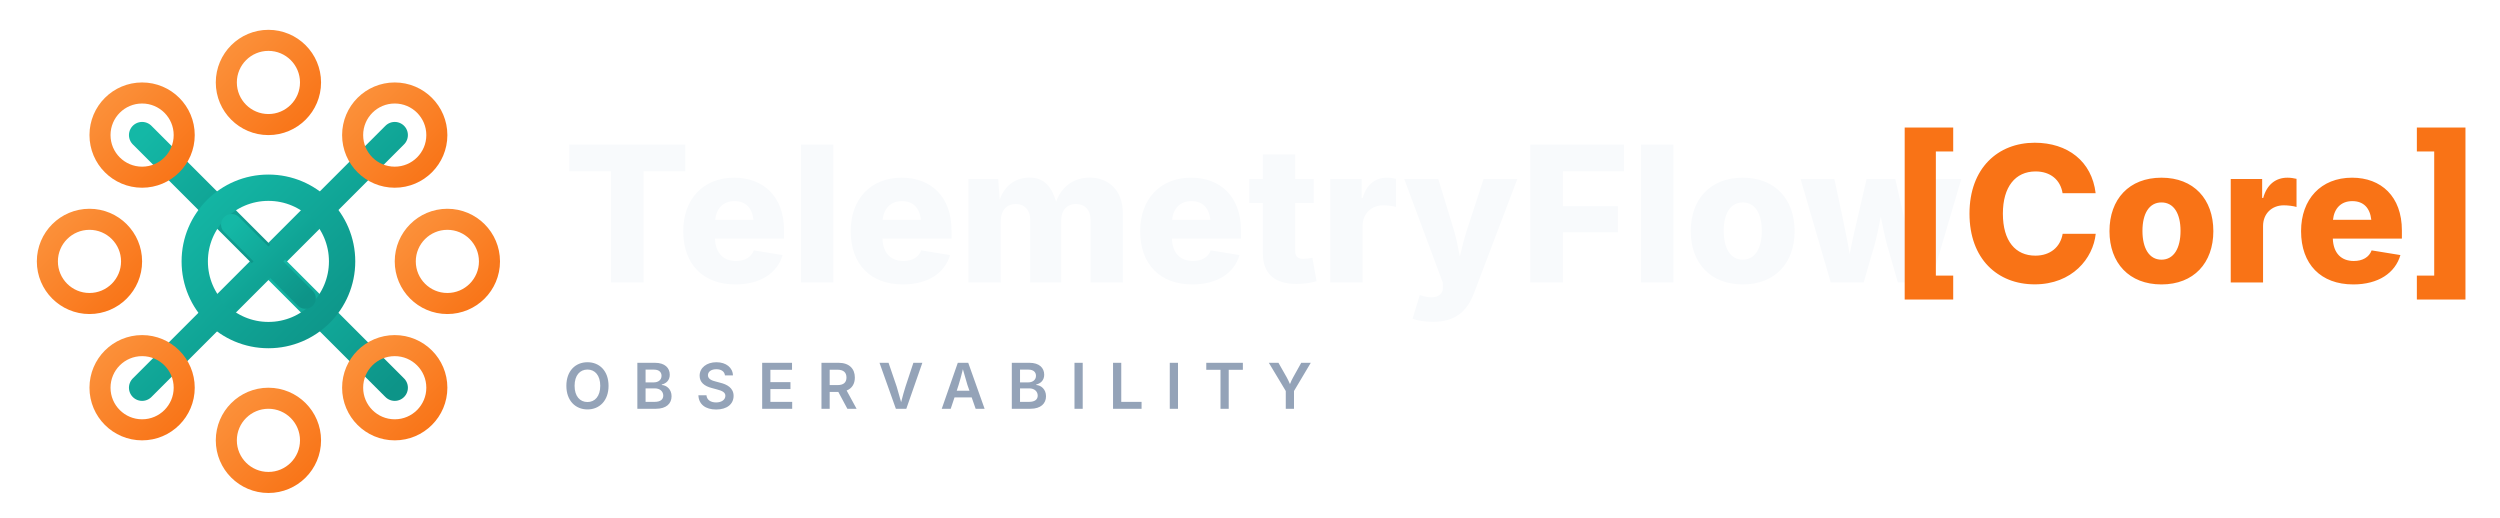
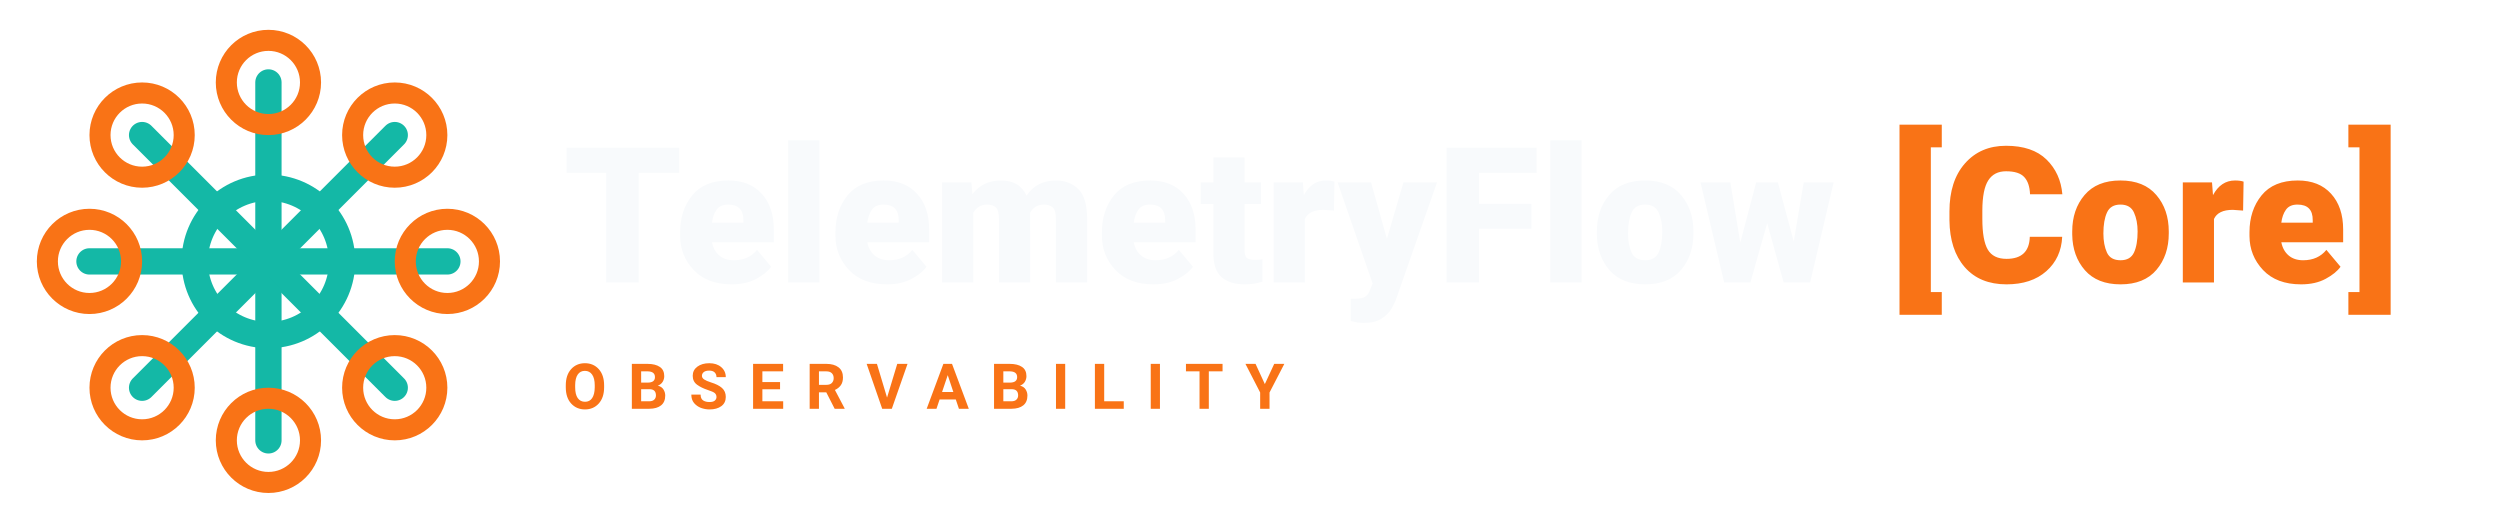
- <svg xmlns="http://www.w3.org/2000/svg" width="1425" height="295" viewBox="0 0 475 97">
-   <defs>
-     <linearGradient id="teal" x1="0%" y1="0%" x2="100%" y2="100%">
-       <stop offset="0%" stop-color="#14b8a6" />
-       <stop offset="100%" stop-color="#0d9488" />
-     </linearGradient>
-     <linearGradient id="coral" x1="0%" y1="0%" x2="100%" y2="100%">
-       <stop offset="0%" stop-color="#fb923c" />
-       <stop offset="100%" stop-color="#f97316" />
-     </linearGradient>
-   </defs>
+ <svg xmlns="http://www.w3.org/2000/svg" viewBox="0 0 475 97" width="1425" height="295">
  <g transform="translate(7,5)">
-     <line x1="44" y1="44" x2="44" y2="10" stroke="url(#teal)" stroke-width="5" stroke-linecap="round" />
-     <line x1="44" y1="44" x2="68" y2="20" stroke="url(#teal)" stroke-width="5" stroke-linecap="round" />
-     <line x1="44" y1="44" x2="78" y2="44" stroke="url(#teal)" stroke-width="5" stroke-linecap="round" />
-     <line x1="44" y1="44" x2="68" y2="68" stroke="url(#teal)" stroke-width="5" stroke-linecap="round" />
-     <line x1="44" y1="44" x2="44" y2="78" stroke="url(#teal)" stroke-width="5" stroke-linecap="round" />
-     <line x1="44" y1="44" x2="20" y2="68" stroke="url(#teal)" stroke-width="5" stroke-linecap="round" />
-     <line x1="44" y1="44" x2="10" y2="44" stroke="url(#teal)" stroke-width="5" stroke-linecap="round" />
-     <line x1="44" y1="44" x2="20" y2="20" stroke="url(#teal)" stroke-width="5" stroke-linecap="round" />
-     <circle cx="44" cy="10" r="8" fill="none" stroke="url(#coral)" stroke-width="4" />
-     <circle cx="68" cy="20" r="8" fill="none" stroke="url(#coral)" stroke-width="4" />
-     <circle cx="78" cy="44" r="8" fill="none" stroke="url(#coral)" stroke-width="4" />
-     <circle cx="68" cy="68" r="8" fill="none" stroke="url(#coral)" stroke-width="4" />
-     <circle cx="44" cy="78" r="8" fill="none" stroke="url(#coral)" stroke-width="4" />
-     <circle cx="20" cy="68" r="8" fill="none" stroke="url(#coral)" stroke-width="4" />
-     <circle cx="10" cy="44" r="8" fill="none" stroke="url(#coral)" stroke-width="4" />
-     <circle cx="20" cy="20" r="8" fill="none" stroke="url(#coral)" stroke-width="4" />
-     <circle cx="44" cy="44" r="14" fill="none" stroke="url(#teal)" stroke-width="5" />
-     <line x1="37" y1="37" x2="51" y2="51" stroke="url(#teal)" stroke-width="4" stroke-linecap="round" />
-     <line x1="51" y1="37" x2="37" y2="51" stroke="url(#teal)" stroke-width="4" stroke-linecap="round" />
-     <text x="100" y="48" font-family="system-ui, -apple-system, BlinkMacSystemFont, 'Segoe UI', sans-serif" font-size="36" font-weight="800" fill="#f8fafc">TelemetryFlow</text>
-     <text x="352" y="48" font-family="system-ui, -apple-system, BlinkMacSystemFont, 'Segoe UI', sans-serif" font-size="36" font-weight="800" fill="#f97316">[Core]</text>
-     <text x="100" y="72" font-family="system-ui, -apple-system, BlinkMacSystemFont, 'Segoe UI', sans-serif" font-size="12" font-weight="600" fill="#94a3b8" letter-spacing="4">OBSERVABILITY</text>
+     <g id="icon">
+       <g stroke="#14b8a6" stroke-width="5" stroke-linecap="round">
+         <line x1="44" y1="44" x2="44" y2="10" />
+         <line x1="44" y1="44" x2="68" y2="20" />
+         <line x1="44" y1="44" x2="78" y2="44" />
+         <line x1="44" y1="44" x2="68" y2="68" />
+         <line x1="44" y1="44" x2="44" y2="78" />
+         <line x1="44" y1="44" x2="20" y2="68" />
+         <line x1="44" y1="44" x2="10" y2="44" />
+         <line x1="44" y1="44" x2="20" y2="20" />
+       </g>
+       <g fill="none" stroke="#f97316" stroke-width="4">
+         <circle cx="44" cy="10" r="8" />
+         <circle cx="68" cy="20" r="8" />
+         <circle cx="78" cy="44" r="8" />
+         <circle cx="68" cy="68" r="8" />
+         <circle cx="44" cy="78" r="8" />
+         <circle cx="20" cy="68" r="8" />
+         <circle cx="10" cy="44" r="8" />
+         <circle cx="20" cy="20" r="8" />
+       </g>
+       <circle cx="44" cy="44" r="14" fill="none" stroke="#14b8a6" stroke-width="5" />
+       <line x1="37" y1="37" x2="51" y2="51" stroke="#14b8a6" stroke-width="4" stroke-linecap="round" />
+       <line x1="51" y1="37" x2="37" y2="51" stroke="#14b8a6" stroke-width="4" stroke-linecap="round" />
+     </g>
+     <text x="100" y="48" font-family="system-ui,-apple-system,BlinkMacSystemFont,Roboto,sans-serif" font-size="36" font-weight="800" fill="#f8fafc">TelemetryFlow</text>
+     <text x="352" y="48" font-family="system-ui,-apple-system,BlinkMacSystemFont,Roboto,sans-serif" font-size="36" font-weight="800" fill="#f97316">[Core]</text>
+     <text x="100" y="72" font-family="system-ui,-apple-system,BlinkMacSystemFont,Roboto,sans-serif" font-size="12" font-weight="600" fill="#f97316" letter-spacing="4">OBSERVABILITY</text>
  </g>
</svg>
